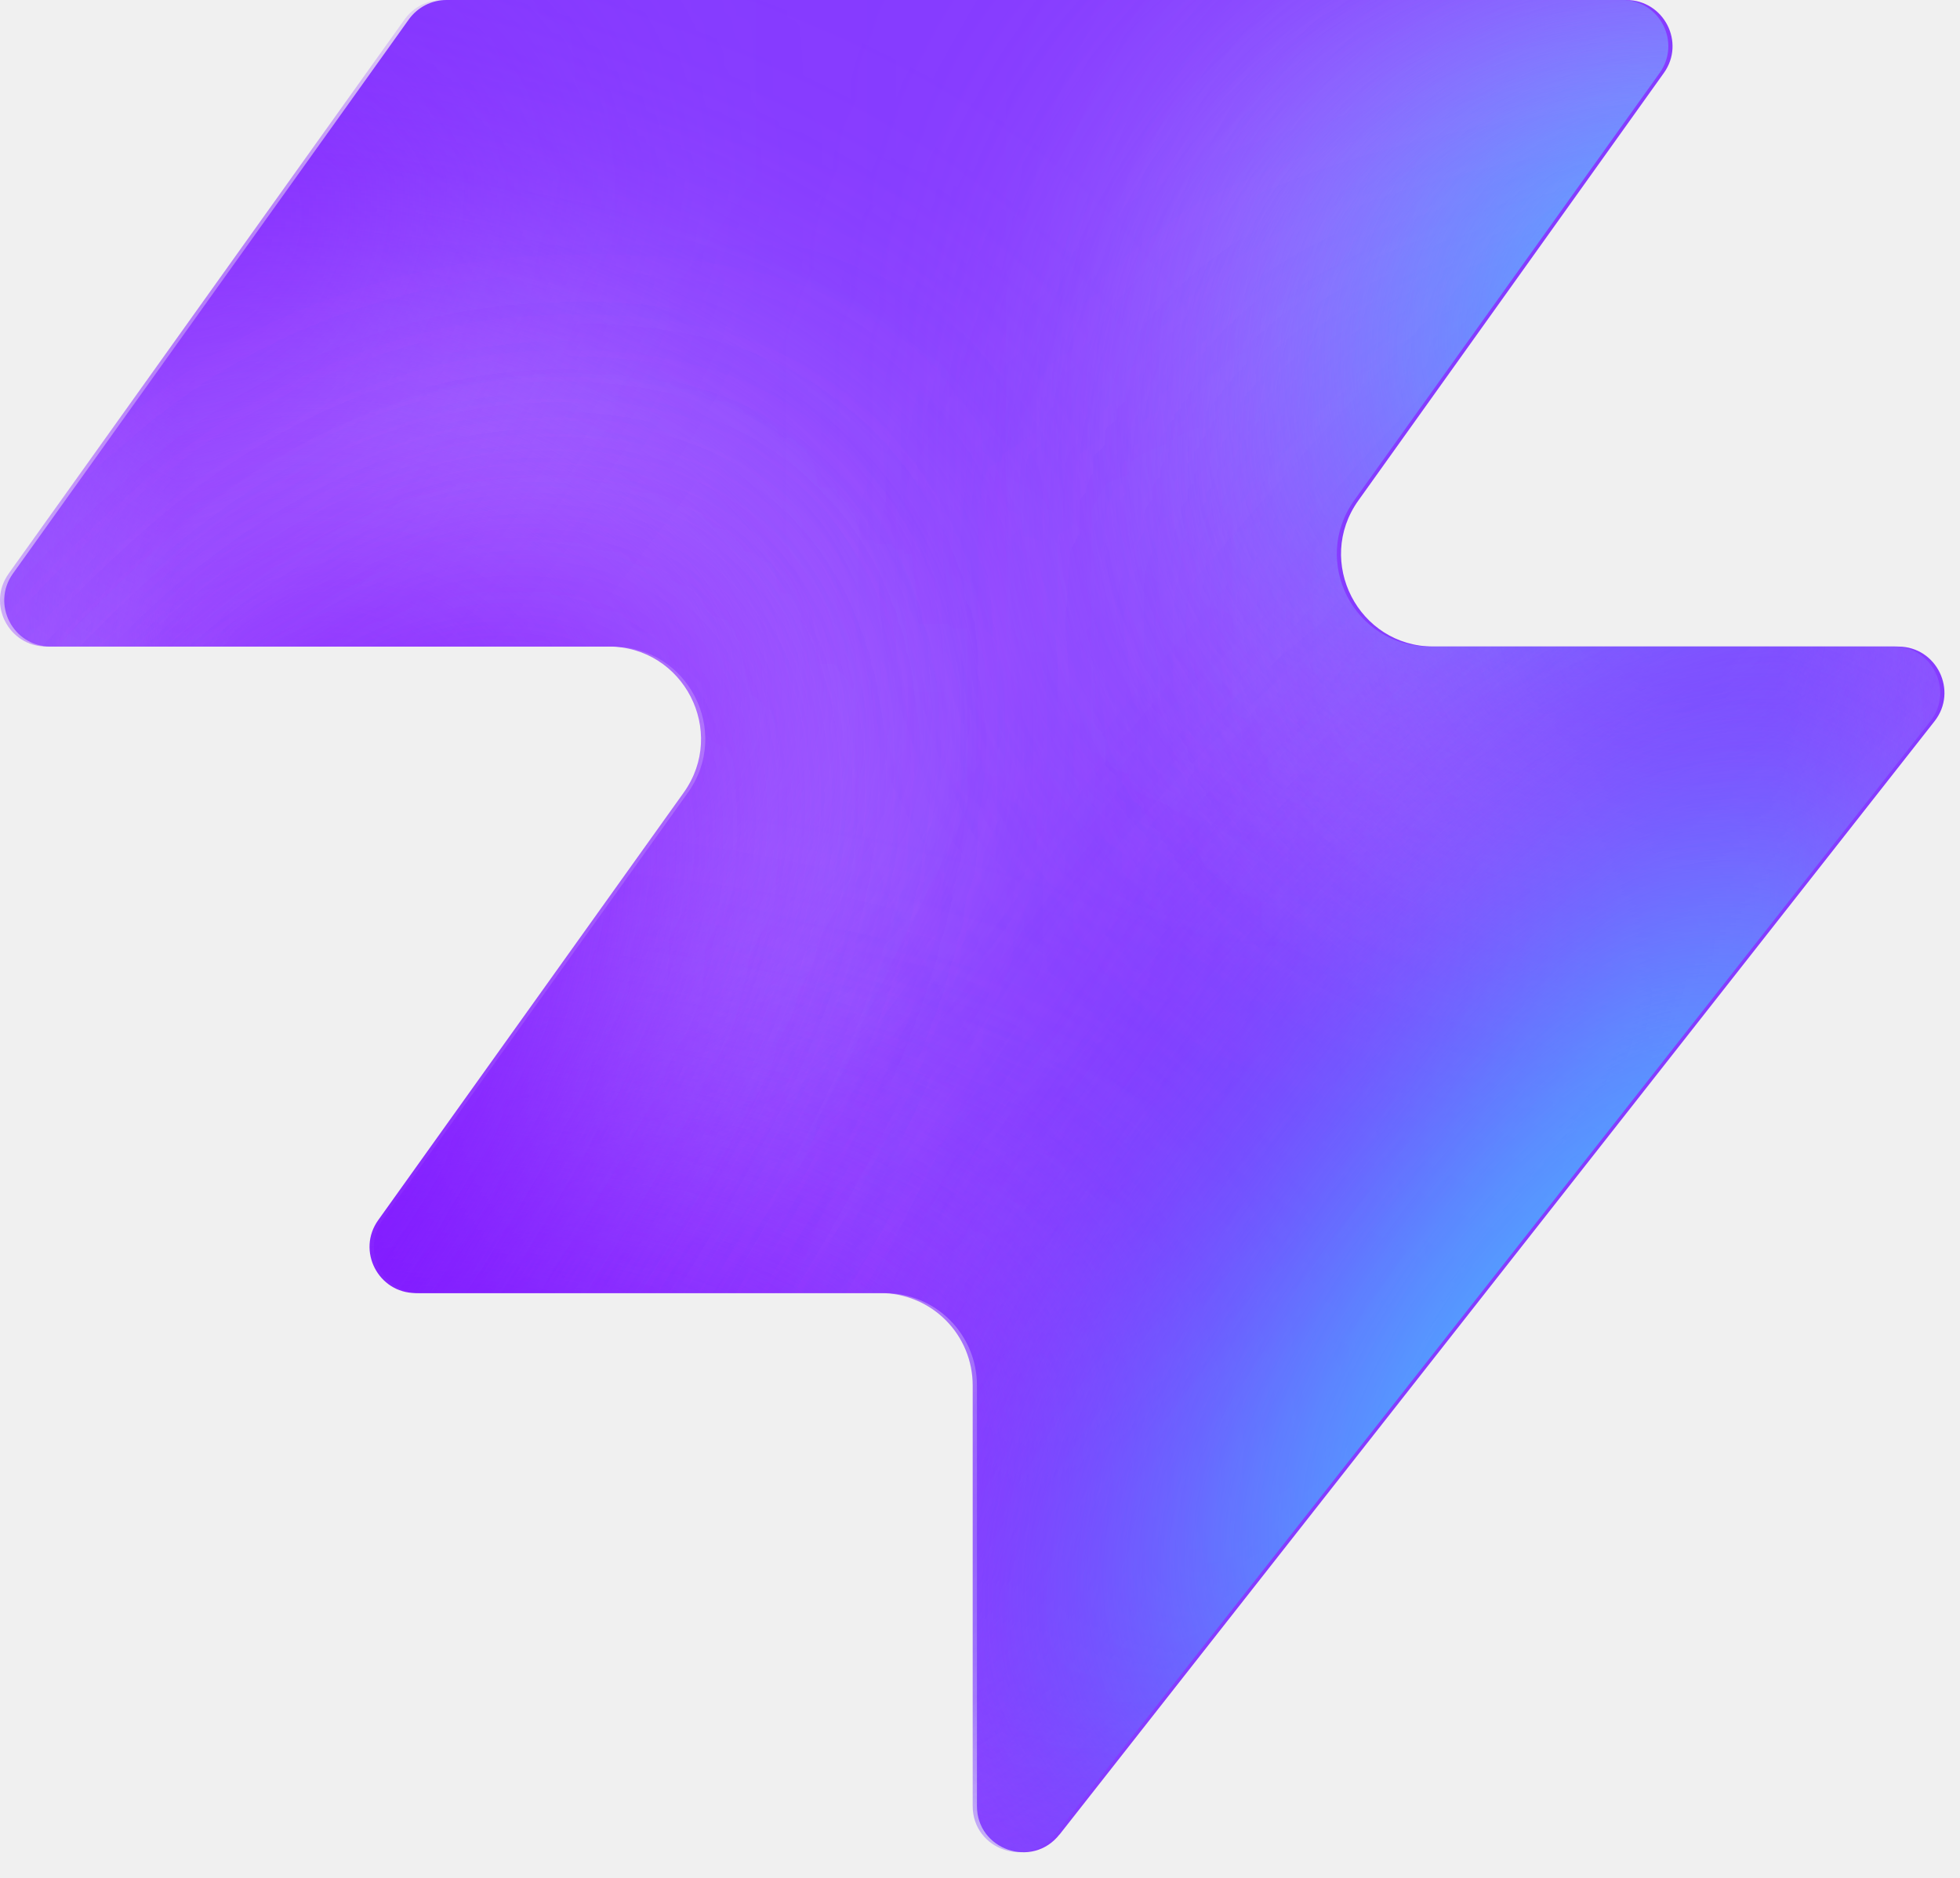
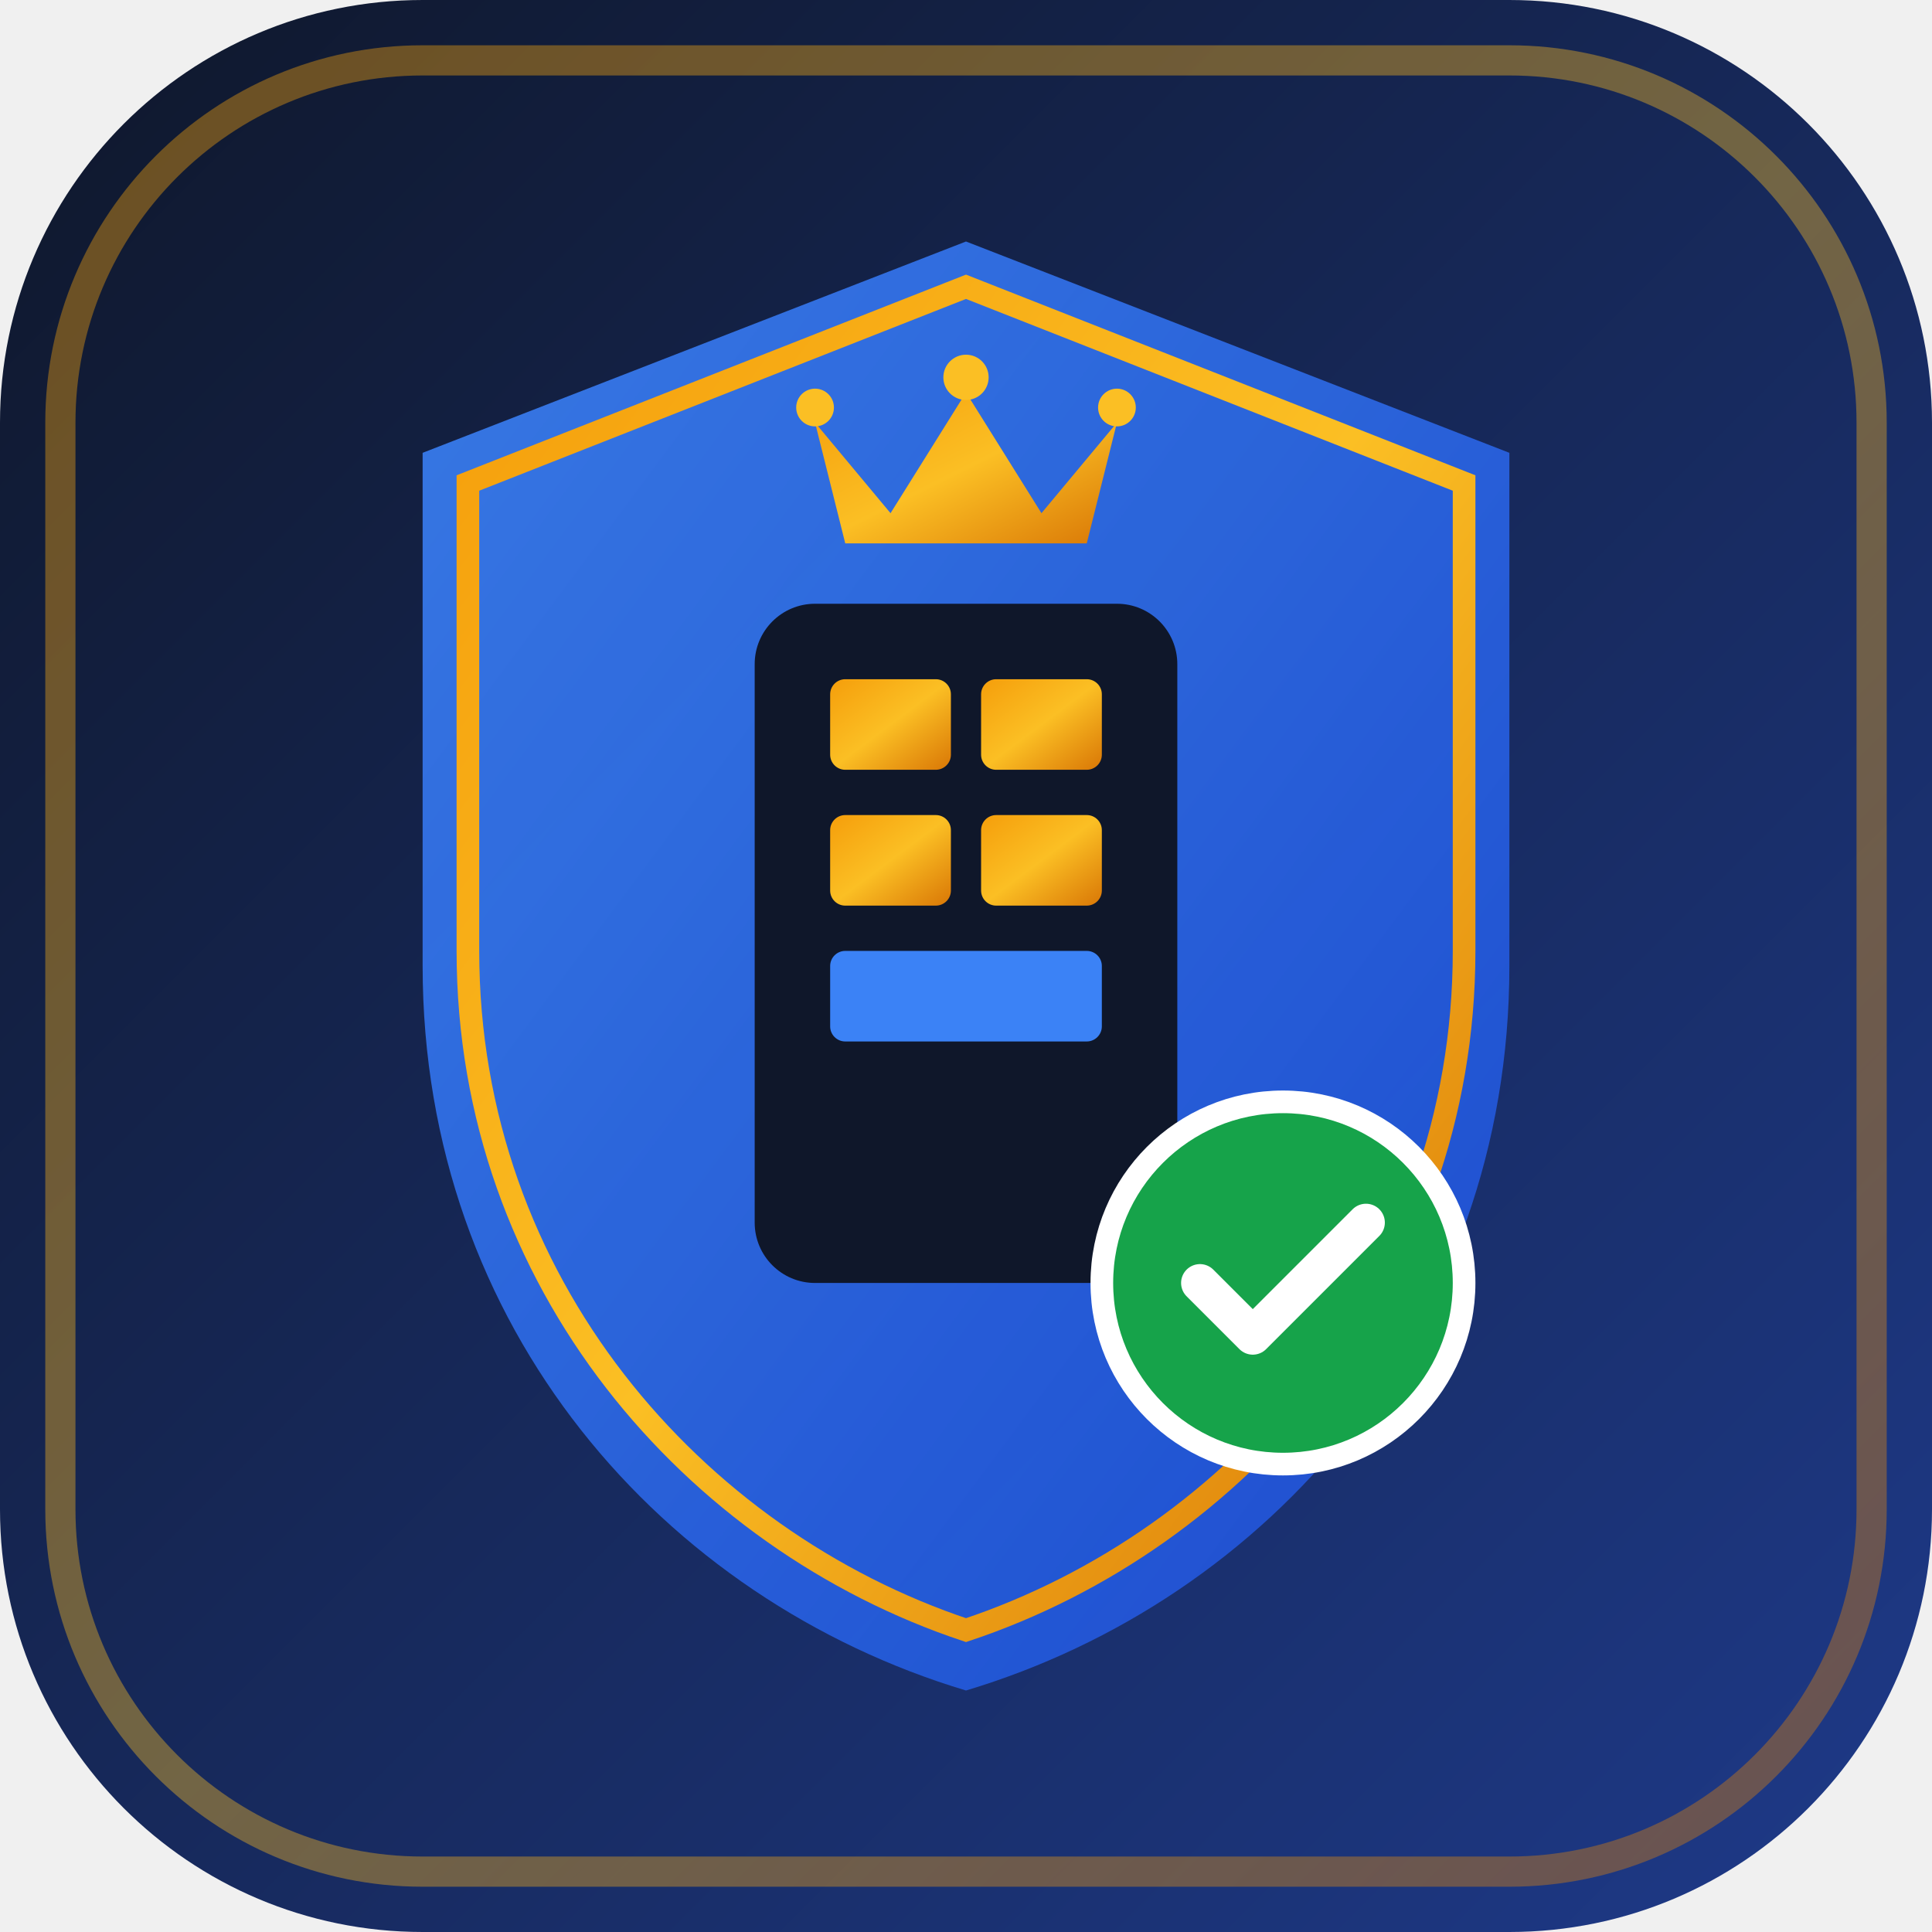
- <svg xmlns="http://www.w3.org/2000/svg" width="48" height="46" fill="none" viewBox="0 0 48 46">
-   <path fill="#863bff" d="M25.946 44.938c-.664.845-2.021.375-2.021-.698V33.937a2.26 2.26 0 0 0-2.262-2.262H10.287c-.92 0-1.456-1.04-.92-1.788l7.48-10.471c1.07-1.497 0-3.578-1.842-3.578H1.237c-.92 0-1.456-1.04-.92-1.788L10.013.474c.214-.297.556-.474.92-.474h28.894c.92 0 1.456 1.04.92 1.788l-7.48 10.471c-1.07 1.498 0 3.579 1.842 3.579h11.377c.943 0 1.473 1.088.89 1.83L25.947 44.94z" style="fill:#863bff;fill:color(display-p3 .525 .23 1);fill-opacity:1" />
-   <mask id="a" width="48" height="46" x="0" y="0" maskUnits="userSpaceOnUse" style="mask-type:alpha">
-     <path fill="#000" d="M25.842 44.938c-.664.844-2.021.375-2.021-.698V33.937a2.26 2.26 0 0 0-2.262-2.262H10.183c-.92 0-1.456-1.04-.92-1.788l7.48-10.471c1.07-1.498 0-3.579-1.842-3.579H1.133c-.92 0-1.456-1.04-.92-1.787L9.91.473c.214-.297.556-.474.92-.474h28.894c.92 0 1.456 1.04.92 1.788l-7.48 10.471c-1.07 1.498 0 3.578 1.842 3.578h11.377c.943 0 1.473 1.088.89 1.832L25.843 44.94z" style="fill:#000;fill-opacity:1" />
-   </mask>
-   <g mask="url(#a)">
-     <g filter="url(#b)">
-       <ellipse cx="5.508" cy="14.704" fill="#ede6ff" rx="5.508" ry="14.704" style="fill:#ede6ff;fill:color(display-p3 .927 .903 1);fill-opacity:1" transform="matrix(.00324 1 1 -.00324 -4.47 31.516)" />
-     </g>
-     <g filter="url(#c)">
-       <ellipse cx="10.399" cy="29.851" fill="#ede6ff" rx="10.399" ry="29.851" style="fill:#ede6ff;fill:color(display-p3 .927 .903 1);fill-opacity:1" transform="matrix(.00324 1 1 -.00324 -39.328 7.883)" />
-     </g>
-     <g filter="url(#d)">
-       <ellipse cx="5.508" cy="30.487" fill="#7e14ff" rx="5.508" ry="30.487" style="fill:#7e14ff;fill:color(display-p3 .492 .077 1);fill-opacity:1" transform="rotate(89.814 -25.913 -14.639)scale(1 -1)" />
-     </g>
-     <g filter="url(#e)">
-       <ellipse cx="5.508" cy="30.599" fill="#7e14ff" rx="5.508" ry="30.599" style="fill:#7e14ff;fill:color(display-p3 .492 .077 1);fill-opacity:1" transform="rotate(89.814 -32.644 -3.334)scale(1 -1)" />
-     </g>
-     <g filter="url(#f)">
-       <ellipse cx="5.508" cy="30.599" fill="#7e14ff" rx="5.508" ry="30.599" style="fill:#7e14ff;fill:color(display-p3 .492 .077 1);fill-opacity:1" transform="matrix(.00324 1 1 -.00324 -34.34 30.47)" />
-     </g>
-     <g filter="url(#g)">
-       <ellipse cx="14.072" cy="22.078" fill="#ede6ff" rx="14.072" ry="22.078" style="fill:#ede6ff;fill:color(display-p3 .927 .903 1);fill-opacity:1" transform="rotate(93.35 24.506 48.493)scale(-1 1)" />
-     </g>
-     <g filter="url(#h)">
-       <ellipse cx="3.47" cy="21.501" fill="#7e14ff" rx="3.47" ry="21.501" style="fill:#7e14ff;fill:color(display-p3 .492 .077 1);fill-opacity:1" transform="rotate(89.009 28.708 47.59)scale(-1 1)" />
-     </g>
-     <g filter="url(#i)">
-       <ellipse cx="3.47" cy="21.501" fill="#7e14ff" rx="3.47" ry="21.501" style="fill:#7e14ff;fill:color(display-p3 .492 .077 1);fill-opacity:1" transform="rotate(89.009 28.708 47.59)scale(-1 1)" />
-     </g>
-     <g filter="url(#j)">
-       <ellipse cx=".387" cy="8.972" fill="#7e14ff" rx="4.407" ry="29.108" style="fill:#7e14ff;fill:color(display-p3 .492 .077 1);fill-opacity:1" transform="rotate(39.51 .387 8.972)" />
-     </g>
-     <g filter="url(#k)">
-       <ellipse cx="47.523" cy="-6.092" fill="#7e14ff" rx="4.407" ry="29.108" style="fill:#7e14ff;fill:color(display-p3 .492 .077 1);fill-opacity:1" transform="rotate(37.892 47.523 -6.092)" />
-     </g>
-     <g filter="url(#l)">
-       <ellipse cx="41.412" cy="6.333" fill="#47bfff" rx="5.971" ry="9.665" style="fill:#47bfff;fill:color(display-p3 .28 .748 1);fill-opacity:1" transform="rotate(37.892 41.412 6.333)" />
-     </g>
-     <g filter="url(#m)">
-       <ellipse cx="-1.879" cy="38.332" fill="#7e14ff" rx="4.407" ry="29.108" style="fill:#7e14ff;fill:color(display-p3 .492 .077 1);fill-opacity:1" transform="rotate(37.892 -1.88 38.332)" />
-     </g>
-     <g filter="url(#n)">
-       <ellipse cx="-1.879" cy="38.332" fill="#7e14ff" rx="4.407" ry="29.108" style="fill:#7e14ff;fill:color(display-p3 .492 .077 1);fill-opacity:1" transform="rotate(37.892 -1.88 38.332)" />
-     </g>
-     <g filter="url(#o)">
-       <ellipse cx="35.651" cy="29.907" fill="#7e14ff" rx="4.407" ry="29.108" style="fill:#7e14ff;fill:color(display-p3 .492 .077 1);fill-opacity:1" transform="rotate(37.892 35.651 29.907)" />
-     </g>
-     <g filter="url(#p)">
-       <ellipse cx="38.418" cy="32.4" fill="#47bfff" rx="5.971" ry="15.297" style="fill:#47bfff;fill:color(display-p3 .28 .748 1);fill-opacity:1" transform="rotate(37.892 38.418 32.4)" />
-     </g>
-   </g>
+ <svg xmlns="http://www.w3.org/2000/svg" viewBox="0 0 512 512" width="512" height="512">
  <defs>
-     <filter id="b" width="60.045" height="41.654" x="-19.77" y="16.149" color-interpolation-filters="sRGB" filterUnits="userSpaceOnUse">
-       <feFlood flood-opacity="0" result="BackgroundImageFix" />
-       <feBlend in="SourceGraphic" in2="BackgroundImageFix" result="shape" />
-       <feGaussianBlur result="effect1_foregroundBlur_2002_17158" stdDeviation="7.659" />
-     </filter>
-     <filter id="c" width="90.34" height="51.437" x="-54.613" y="-7.533" color-interpolation-filters="sRGB" filterUnits="userSpaceOnUse">
-       <feFlood flood-opacity="0" result="BackgroundImageFix" />
-       <feBlend in="SourceGraphic" in2="BackgroundImageFix" result="shape" />
-       <feGaussianBlur result="effect1_foregroundBlur_2002_17158" stdDeviation="7.659" />
-     </filter>
-     <filter id="d" width="79.355" height="29.4" x="-49.64" y="2.03" color-interpolation-filters="sRGB" filterUnits="userSpaceOnUse">
-       <feFlood flood-opacity="0" result="BackgroundImageFix" />
-       <feBlend in="SourceGraphic" in2="BackgroundImageFix" result="shape" />
-       <feGaussianBlur result="effect1_foregroundBlur_2002_17158" stdDeviation="4.596" />
-     </filter>
-     <filter id="e" width="79.579" height="29.4" x="-45.045" y="20.029" color-interpolation-filters="sRGB" filterUnits="userSpaceOnUse">
-       <feFlood flood-opacity="0" result="BackgroundImageFix" />
-       <feBlend in="SourceGraphic" in2="BackgroundImageFix" result="shape" />
-       <feGaussianBlur result="effect1_foregroundBlur_2002_17158" stdDeviation="4.596" />
-     </filter>
-     <filter id="f" width="79.579" height="29.4" x="-43.513" y="21.178" color-interpolation-filters="sRGB" filterUnits="userSpaceOnUse">
-       <feFlood flood-opacity="0" result="BackgroundImageFix" />
-       <feBlend in="SourceGraphic" in2="BackgroundImageFix" result="shape" />
-       <feGaussianBlur result="effect1_foregroundBlur_2002_17158" stdDeviation="4.596" />
-     </filter>
-     <filter id="g" width="74.749" height="58.852" x="15.756" y="-17.901" color-interpolation-filters="sRGB" filterUnits="userSpaceOnUse">
-       <feFlood flood-opacity="0" result="BackgroundImageFix" />
-       <feBlend in="SourceGraphic" in2="BackgroundImageFix" result="shape" />
-       <feGaussianBlur result="effect1_foregroundBlur_2002_17158" stdDeviation="7.659" />
-     </filter>
-     <filter id="h" width="61.377" height="25.362" x="23.548" y="2.284" color-interpolation-filters="sRGB" filterUnits="userSpaceOnUse">
-       <feFlood flood-opacity="0" result="BackgroundImageFix" />
-       <feBlend in="SourceGraphic" in2="BackgroundImageFix" result="shape" />
-       <feGaussianBlur result="effect1_foregroundBlur_2002_17158" stdDeviation="4.596" />
-     </filter>
-     <filter id="i" width="61.377" height="25.362" x="23.548" y="2.284" color-interpolation-filters="sRGB" filterUnits="userSpaceOnUse">
-       <feFlood flood-opacity="0" result="BackgroundImageFix" />
-       <feBlend in="SourceGraphic" in2="BackgroundImageFix" result="shape" />
-       <feGaussianBlur result="effect1_foregroundBlur_2002_17158" stdDeviation="4.596" />
-     </filter>
-     <filter id="j" width="56.045" height="63.649" x="-27.636" y="-22.853" color-interpolation-filters="sRGB" filterUnits="userSpaceOnUse">
-       <feFlood flood-opacity="0" result="BackgroundImageFix" />
-       <feBlend in="SourceGraphic" in2="BackgroundImageFix" result="shape" />
-       <feGaussianBlur result="effect1_foregroundBlur_2002_17158" stdDeviation="4.596" />
-     </filter>
-     <filter id="k" width="54.814" height="64.646" x="20.116" y="-38.415" color-interpolation-filters="sRGB" filterUnits="userSpaceOnUse">
-       <feFlood flood-opacity="0" result="BackgroundImageFix" />
-       <feBlend in="SourceGraphic" in2="BackgroundImageFix" result="shape" />
-       <feGaussianBlur result="effect1_foregroundBlur_2002_17158" stdDeviation="4.596" />
-     </filter>
-     <filter id="l" width="33.541" height="35.313" x="24.641" y="-11.323" color-interpolation-filters="sRGB" filterUnits="userSpaceOnUse">
-       <feFlood flood-opacity="0" result="BackgroundImageFix" />
-       <feBlend in="SourceGraphic" in2="BackgroundImageFix" result="shape" />
-       <feGaussianBlur result="effect1_foregroundBlur_2002_17158" stdDeviation="4.596" />
-     </filter>
-     <filter id="m" width="54.814" height="64.646" x="-29.286" y="6.009" color-interpolation-filters="sRGB" filterUnits="userSpaceOnUse">
-       <feFlood flood-opacity="0" result="BackgroundImageFix" />
-       <feBlend in="SourceGraphic" in2="BackgroundImageFix" result="shape" />
-       <feGaussianBlur result="effect1_foregroundBlur_2002_17158" stdDeviation="4.596" />
-     </filter>
-     <filter id="n" width="54.814" height="64.646" x="-29.286" y="6.009" color-interpolation-filters="sRGB" filterUnits="userSpaceOnUse">
-       <feFlood flood-opacity="0" result="BackgroundImageFix" />
-       <feBlend in="SourceGraphic" in2="BackgroundImageFix" result="shape" />
-       <feGaussianBlur result="effect1_foregroundBlur_2002_17158" stdDeviation="4.596" />
-     </filter>
-     <filter id="o" width="54.814" height="64.646" x="8.244" y="-2.416" color-interpolation-filters="sRGB" filterUnits="userSpaceOnUse">
-       <feFlood flood-opacity="0" result="BackgroundImageFix" />
-       <feBlend in="SourceGraphic" in2="BackgroundImageFix" result="shape" />
-       <feGaussianBlur result="effect1_foregroundBlur_2002_17158" stdDeviation="4.596" />
-     </filter>
-     <filter id="p" width="39.409" height="43.623" x="18.713" y="10.588" color-interpolation-filters="sRGB" filterUnits="userSpaceOnUse">
-       <feFlood flood-opacity="0" result="BackgroundImageFix" />
-       <feBlend in="SourceGraphic" in2="BackgroundImageFix" result="shape" />
-       <feGaussianBlur result="effect1_foregroundBlur_2002_17158" stdDeviation="4.596" />
-     </filter>
+     <linearGradient id="bgGrad" x1="0%" y1="0%" x2="100%" y2="100%">
+       <stop offset="0%" stop-color="#0F172A" />
+       <stop offset="100%" stop-color="#1E3A8A" />
+     </linearGradient>
+     <linearGradient id="goldGrad" x1="0%" y1="0%" x2="100%" y2="100%">
+       <stop offset="0%" stop-color="#F59E0B" />
+       <stop offset="50%" stop-color="#FBBF24" />
+       <stop offset="100%" stop-color="#D97706" />
+     </linearGradient>
+     <linearGradient id="blueGrad" x1="0%" y1="0%" x2="100%" y2="100%">
+       <stop offset="0%" stop-color="#3B82F6" />
+       <stop offset="100%" stop-color="#1D4ED8" />
+     </linearGradient>
  </defs>
+   <rect width="512" height="512" rx="112" fill="url(#bgGrad)" />
+   <rect x="16" y="16" width="480" height="480" rx="96" fill="none" stroke="url(#goldGrad)" stroke-width="8" stroke-opacity="0.4" />
+   <path d="M256 64 L400 120 V256 C400 352 336 424 256 448 C176 424 112 352 112 256 V120 Z" fill="url(#blueGrad)" opacity="0.9" />
+   <path d="M256 76 L388 128 V252 C388 340 328 408 256 432 C184 408 124 340 124 252 V128 Z" fill="none" stroke="url(#goldGrad)" stroke-width="6" />
+   <rect x="200" y="160" width="112" height="180" rx="16" fill="#0F172A" />
+   <rect x="220" y="180" width="32" height="24" rx="4" fill="url(#goldGrad)" />
+   <rect x="260" y="180" width="32" height="24" rx="4" fill="url(#goldGrad)" />
+   <rect x="220" y="216" width="32" height="24" rx="4" fill="url(#goldGrad)" />
+   <rect x="260" y="216" width="32" height="24" rx="4" fill="url(#goldGrad)" />
+   <rect x="220" y="252" width="72" height="24" rx="4" fill="#3B82F6" />
+   <path d="M216 112 L236 136 L256 104 L276 136 L296 112 L288 144 H224 Z" fill="url(#goldGrad)" />
+   <circle cx="216" cy="108" r="5" fill="#FBBF24" />
+   <circle cx="256" cy="100" r="6" fill="#FBBF24" />
+   <circle cx="296" cy="108" r="5" fill="#FBBF24" />
+   <circle cx="340" cy="340" r="48" fill="#16A34A" stroke="white" stroke-width="6" />
+   <path d="M318 340 L332 354 L362 324" fill="none" stroke="white" stroke-width="10" stroke-linecap="round" stroke-linejoin="round" />
</svg>
